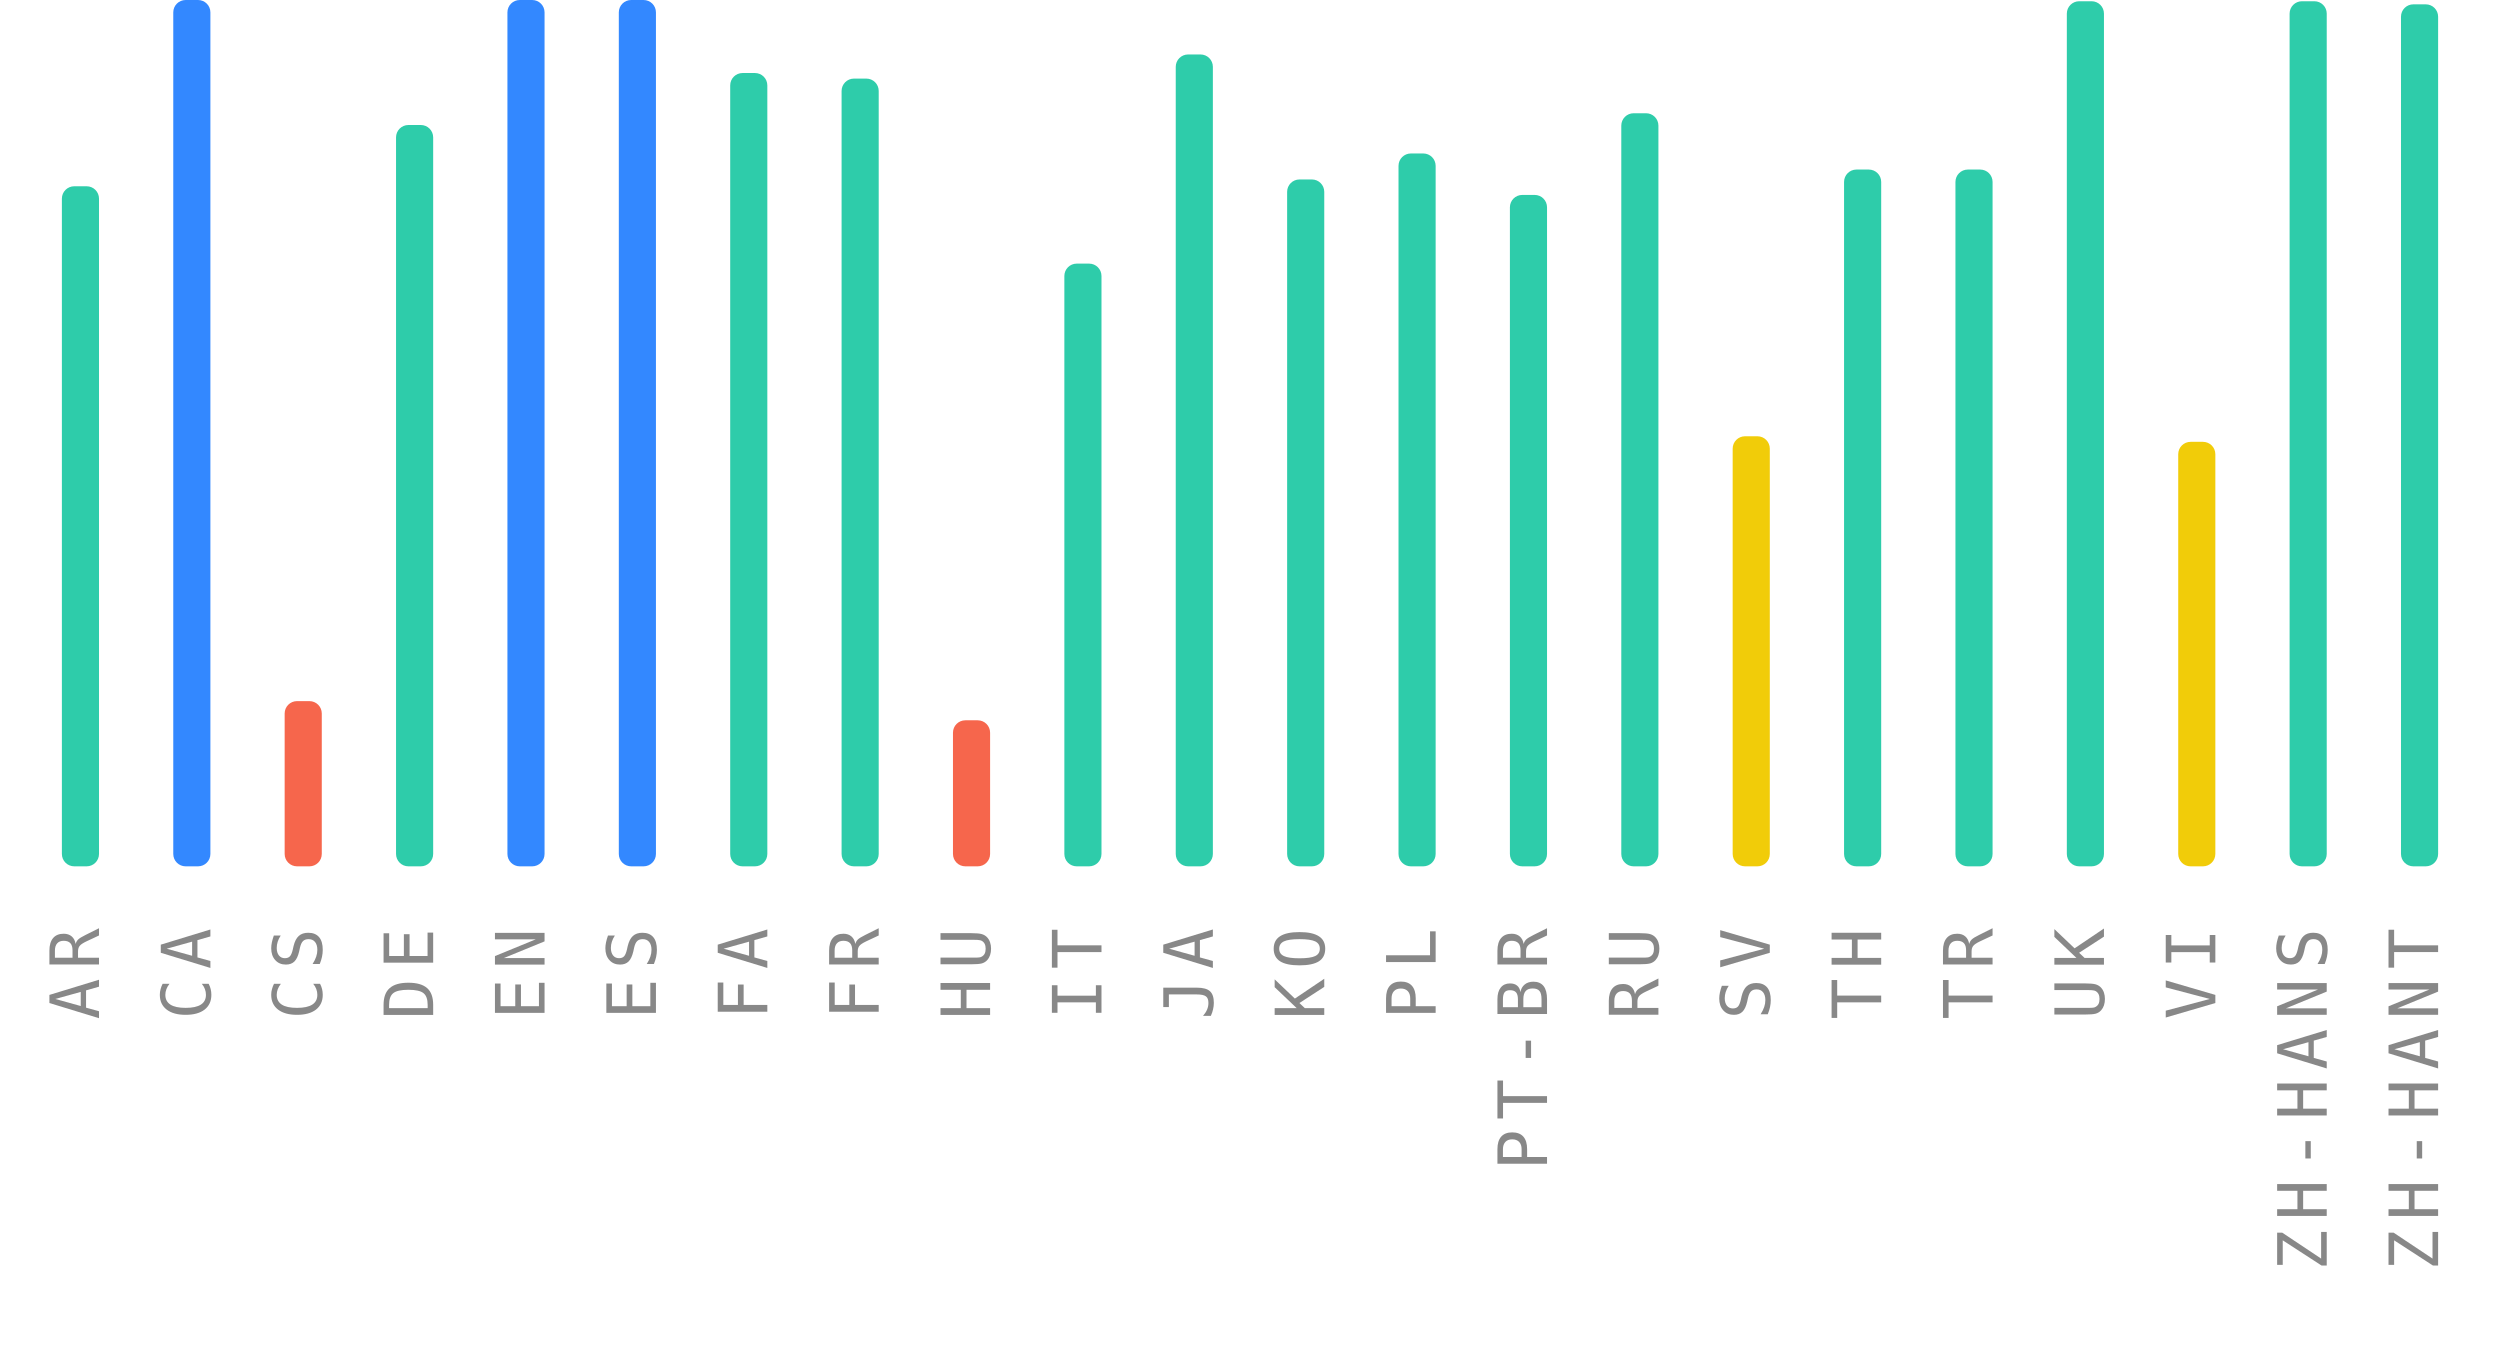
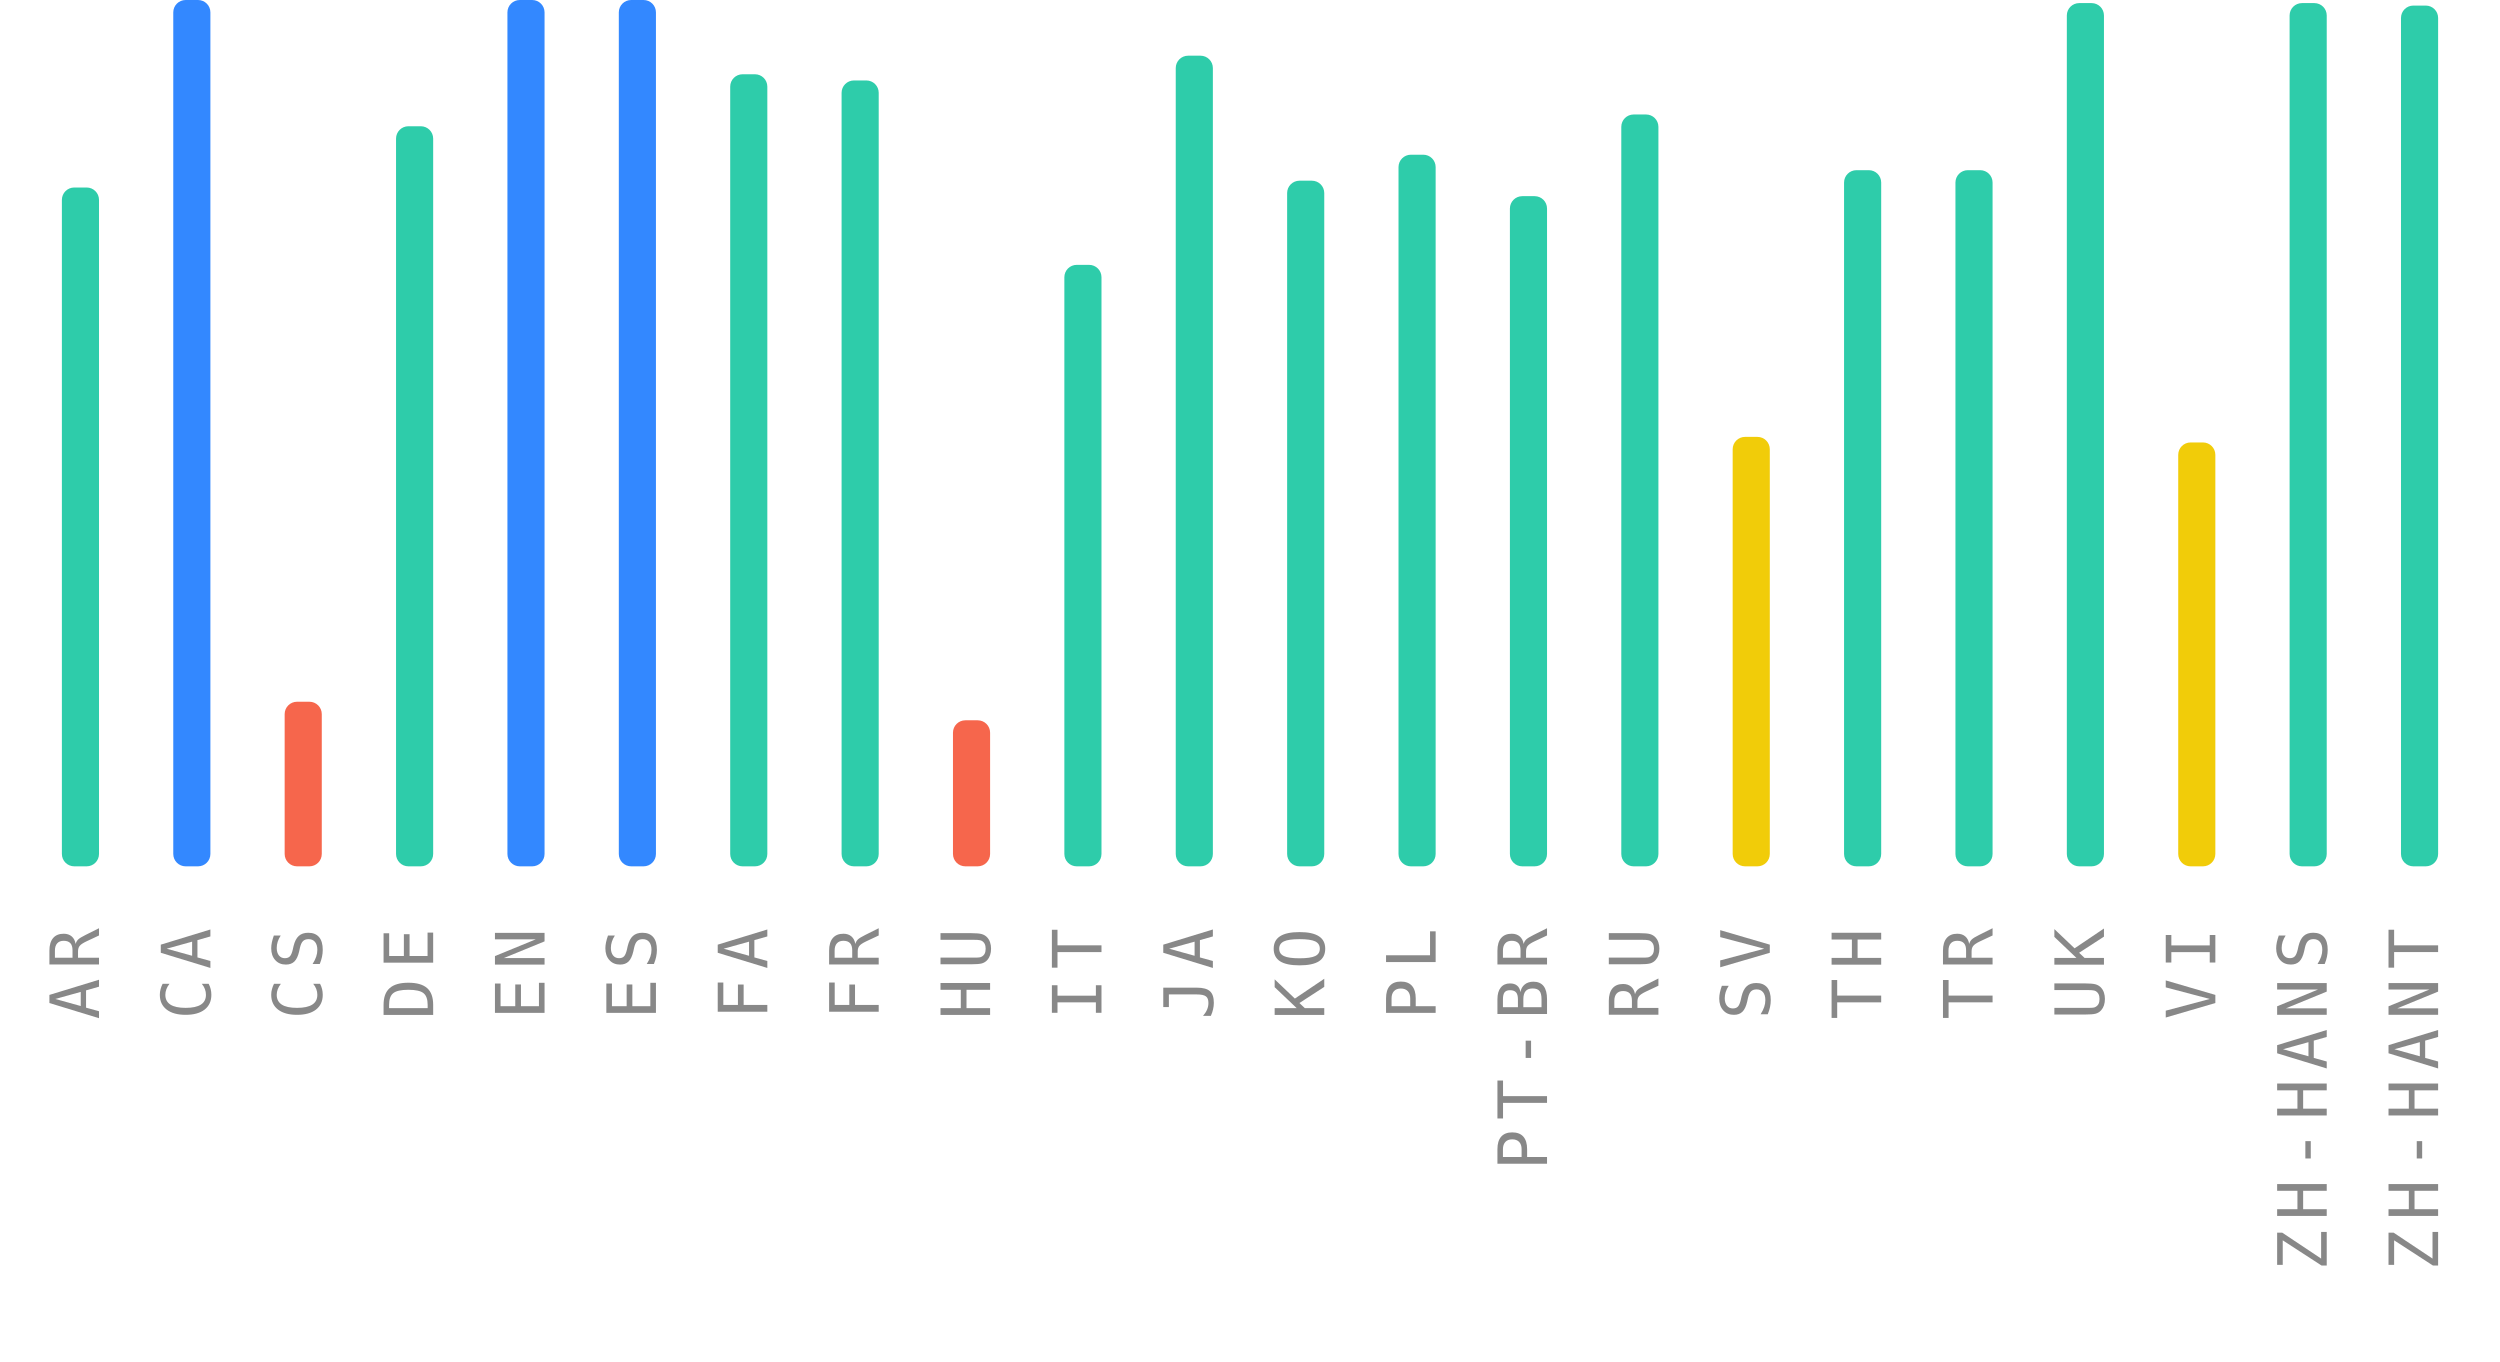
<svg xmlns="http://www.w3.org/2000/svg" width="404" height="220">
  <g>
    <text style="font-size: 11px; font-family: monospace; letter-spacing: 1.5px; fill: #888; text-anchor: end;" x="-150" y="16" transform="rotate(-90)">AR</text>
-     <rect style="fill: #2eccaa;" height="109.9" width="6" rx="2" y="30.1" x="10" />
+     <rect style="fill: #2eccaa;" height="109.7" width="6" rx="2" y="30.3" x="10" />
    <text style="font-size: 11px; font-family: monospace; letter-spacing: 1.5px; fill: #888; text-anchor: end;" x="-150" y="34" transform="rotate(-90)">CA</text>
    <rect style="fill: #3388ff;" height="140" width="6" rx="2" y="0" x="28" />
    <text style="font-size: 11px; font-family: monospace; letter-spacing: 1.5px; fill: #888; text-anchor: end;" x="-150" y="52" transform="rotate(-90)">CS</text>
-     <rect style="fill: #f6664c;" height="26.7" width="6" rx="2" y="113.3" x="46" />
+     <rect style="fill: #f6664c;" height="26.6" width="6" rx="2" y="113.4" x="46" />
    <text style="font-size: 11px; font-family: monospace; letter-spacing: 1.5px; fill: #888; text-anchor: end;" x="-150" y="70" transform="rotate(-90)">DE</text>
-     <rect style="fill: #2eccaa;" height="119.8" width="6" rx="2" y="20.2" x="64" />
+     <rect style="fill: #2eccaa;" height="119.6" width="6" rx="2" y="20.4" x="64" />
    <text style="font-size: 11px; font-family: monospace; letter-spacing: 1.5px; fill: #888; text-anchor: end;" x="-150" y="88" transform="rotate(-90)">EN</text>
    <rect style="fill: #3388ff;" height="140" width="6" rx="2" y="0" x="82" />
    <text style="font-size: 11px; font-family: monospace; letter-spacing: 1.5px; fill: #888; text-anchor: end;" x="-150" y="106" transform="rotate(-90)">ES</text>
    <rect style="fill: #3388ff;" height="140" width="6" rx="2" y="0" x="100" />
    <text style="font-size: 11px; font-family: monospace; letter-spacing: 1.5px; fill: #888; text-anchor: end;" x="-150" y="124" transform="rotate(-90)">FA</text>
-     <rect style="fill: #2eccaa;" height="128.2" width="6" rx="2" y="11.8" x="118" />
+     <rect style="fill: #2eccaa;" height="128" width="6" rx="2" y="12" x="118" />
    <text style="font-size: 11px; font-family: monospace; letter-spacing: 1.5px; fill: #888; text-anchor: end;" x="-150" y="142" transform="rotate(-90)">FR</text>
-     <rect style="fill: #2eccaa;" height="127.3" width="6" rx="2" y="12.7" x="136" />
+     <rect style="fill: #2eccaa;" height="127" width="6" rx="2" y="13" x="136" />
    <text style="font-size: 11px; font-family: monospace; letter-spacing: 1.5px; fill: #888; text-anchor: end;" x="-150" y="160" transform="rotate(-90)">HU</text>
    <rect style="fill: #f6664c;" height="23.6" width="6" rx="2" y="116.4" x="154" />
    <text style="font-size: 11px; font-family: monospace; letter-spacing: 1.5px; fill: #888; text-anchor: end;" x="-150" y="178" transform="rotate(-90)">IT</text>
-     <rect style="fill: #2eccaa;" height="97.4" width="6" rx="2" y="42.6" x="172" />
+     <rect style="fill: #2eccaa;" height="97.2" width="6" rx="2" y="42.8" x="172" />
    <text style="font-size: 11px; font-family: monospace; letter-spacing: 1.5px; fill: #888; text-anchor: end;" x="-150" y="196" transform="rotate(-90)">JA</text>
-     <rect style="fill: #2eccaa;" height="131.2" width="6" rx="2" y="8.8" x="190" />
+     <rect style="fill: #2eccaa;" height="131" width="6" rx="2" y="9" x="190" />
    <text style="font-size: 11px; font-family: monospace; letter-spacing: 1.5px; fill: #888; text-anchor: end;" x="-150" y="214" transform="rotate(-90)">KO</text>
-     <rect style="fill: #2eccaa;" height="111" width="6" rx="2" y="29" x="208" />
+     <rect style="fill: #2eccaa;" height="110.8" width="6" rx="2" y="29.2" x="208" />
    <text style="font-size: 11px; font-family: monospace; letter-spacing: 1.5px; fill: #888; text-anchor: end;" x="-150" y="232" transform="rotate(-90)">PL</text>
-     <rect style="fill: #2eccaa;" height="115.2" width="6" rx="2" y="24.8" x="226" />
+     <rect style="fill: #2eccaa;" height="115" width="6" rx="2" y="25" x="226" />
    <text style="font-size: 11px; font-family: monospace; letter-spacing: 1.5px; fill: #888; text-anchor: end;" x="-150" y="250" transform="rotate(-90)">PT-BR</text>
-     <rect style="fill: #2eccaa;" height="108.5" width="6" rx="2" y="31.5" x="244" />
+     <rect style="fill: #2eccaa;" height="108.3" width="6" rx="2" y="31.7" x="244" />
    <text style="font-size: 11px; font-family: monospace; letter-spacing: 1.5px; fill: #888; text-anchor: end;" x="-150" y="268" transform="rotate(-90)">RU</text>
-     <rect style="fill: #2eccaa;" height="121.7" width="6" rx="2" y="18.3" x="262" />
+     <rect style="fill: #2eccaa;" height="121.5" width="6" rx="2" y="18.5" x="262" />
    <text style="font-size: 11px; font-family: monospace; letter-spacing: 1.5px; fill: #888; text-anchor: end;" x="-150" y="286" transform="rotate(-90)">SV</text>
-     <rect style="fill: #f1cc09;" height="69.5" width="6" rx="2" y="70.5" x="280" />
+     <rect style="fill: #f1cc09;" height="69.4" width="6" rx="2" y="70.6" x="280" />
    <text style="font-size: 11px; font-family: monospace; letter-spacing: 1.5px; fill: #888; text-anchor: end;" x="-150" y="304" transform="rotate(-90)">TH</text>
-     <rect style="fill: #2eccaa;" height="112.6" width="6" rx="2" y="27.4" x="298" />
+     <rect style="fill: #2eccaa;" height="112.5" width="6" rx="2" y="27.5" x="298" />
    <text style="font-size: 11px; font-family: monospace; letter-spacing: 1.5px; fill: #888; text-anchor: end;" x="-150" y="322" transform="rotate(-90)">TR</text>
-     <rect style="fill: #2eccaa;" height="112.6" width="6" rx="2" y="27.4" x="316" />
+     <rect style="fill: #2eccaa;" height="112.5" width="6" rx="2" y="27.5" x="316" />
    <text style="font-size: 11px; font-family: monospace; letter-spacing: 1.5px; fill: #888; text-anchor: end;" x="-150" y="340" transform="rotate(-90)">UK</text>
-     <rect style="fill: #2eccaa;" height="139.8" width="6" rx="2" y="0.2" x="334" />
+     <rect style="fill: #2eccaa;" height="139.5" width="6" rx="2" y="0.5" x="334" />
    <text style="font-size: 11px; font-family: monospace; letter-spacing: 1.5px; fill: #888; text-anchor: end;" x="-150" y="358" transform="rotate(-90)">VI</text>
-     <rect style="fill: #f1cc09;" height="68.6" width="6" rx="2" y="71.4" x="352" />
+     <rect style="fill: #f1cc09;" height="68.5" width="6" rx="2" y="71.5" x="352" />
    <text style="font-size: 11px; font-family: monospace; letter-spacing: 1.5px; fill: #888; text-anchor: end;" x="-150" y="376" transform="rotate(-90)">ZH-HANS</text>
-     <rect style="fill: #2eccaa;" height="139.8" width="6" rx="2" y="0.2" x="370" />
+     <rect style="fill: #2eccaa;" height="139.5" width="6" rx="2" y="0.5" x="370" />
    <text style="font-size: 11px; font-family: monospace; letter-spacing: 1.5px; fill: #888; text-anchor: end;" x="-150" y="394" transform="rotate(-90)">ZH-HANT</text>
-     <rect style="fill: #2eccaa;" height="139.3" width="6" rx="2" y="0.7" x="388" />
+     <rect style="fill: #2eccaa;" height="139.1" width="6" rx="2" y="0.9" x="388" />
  </g>
</svg>
